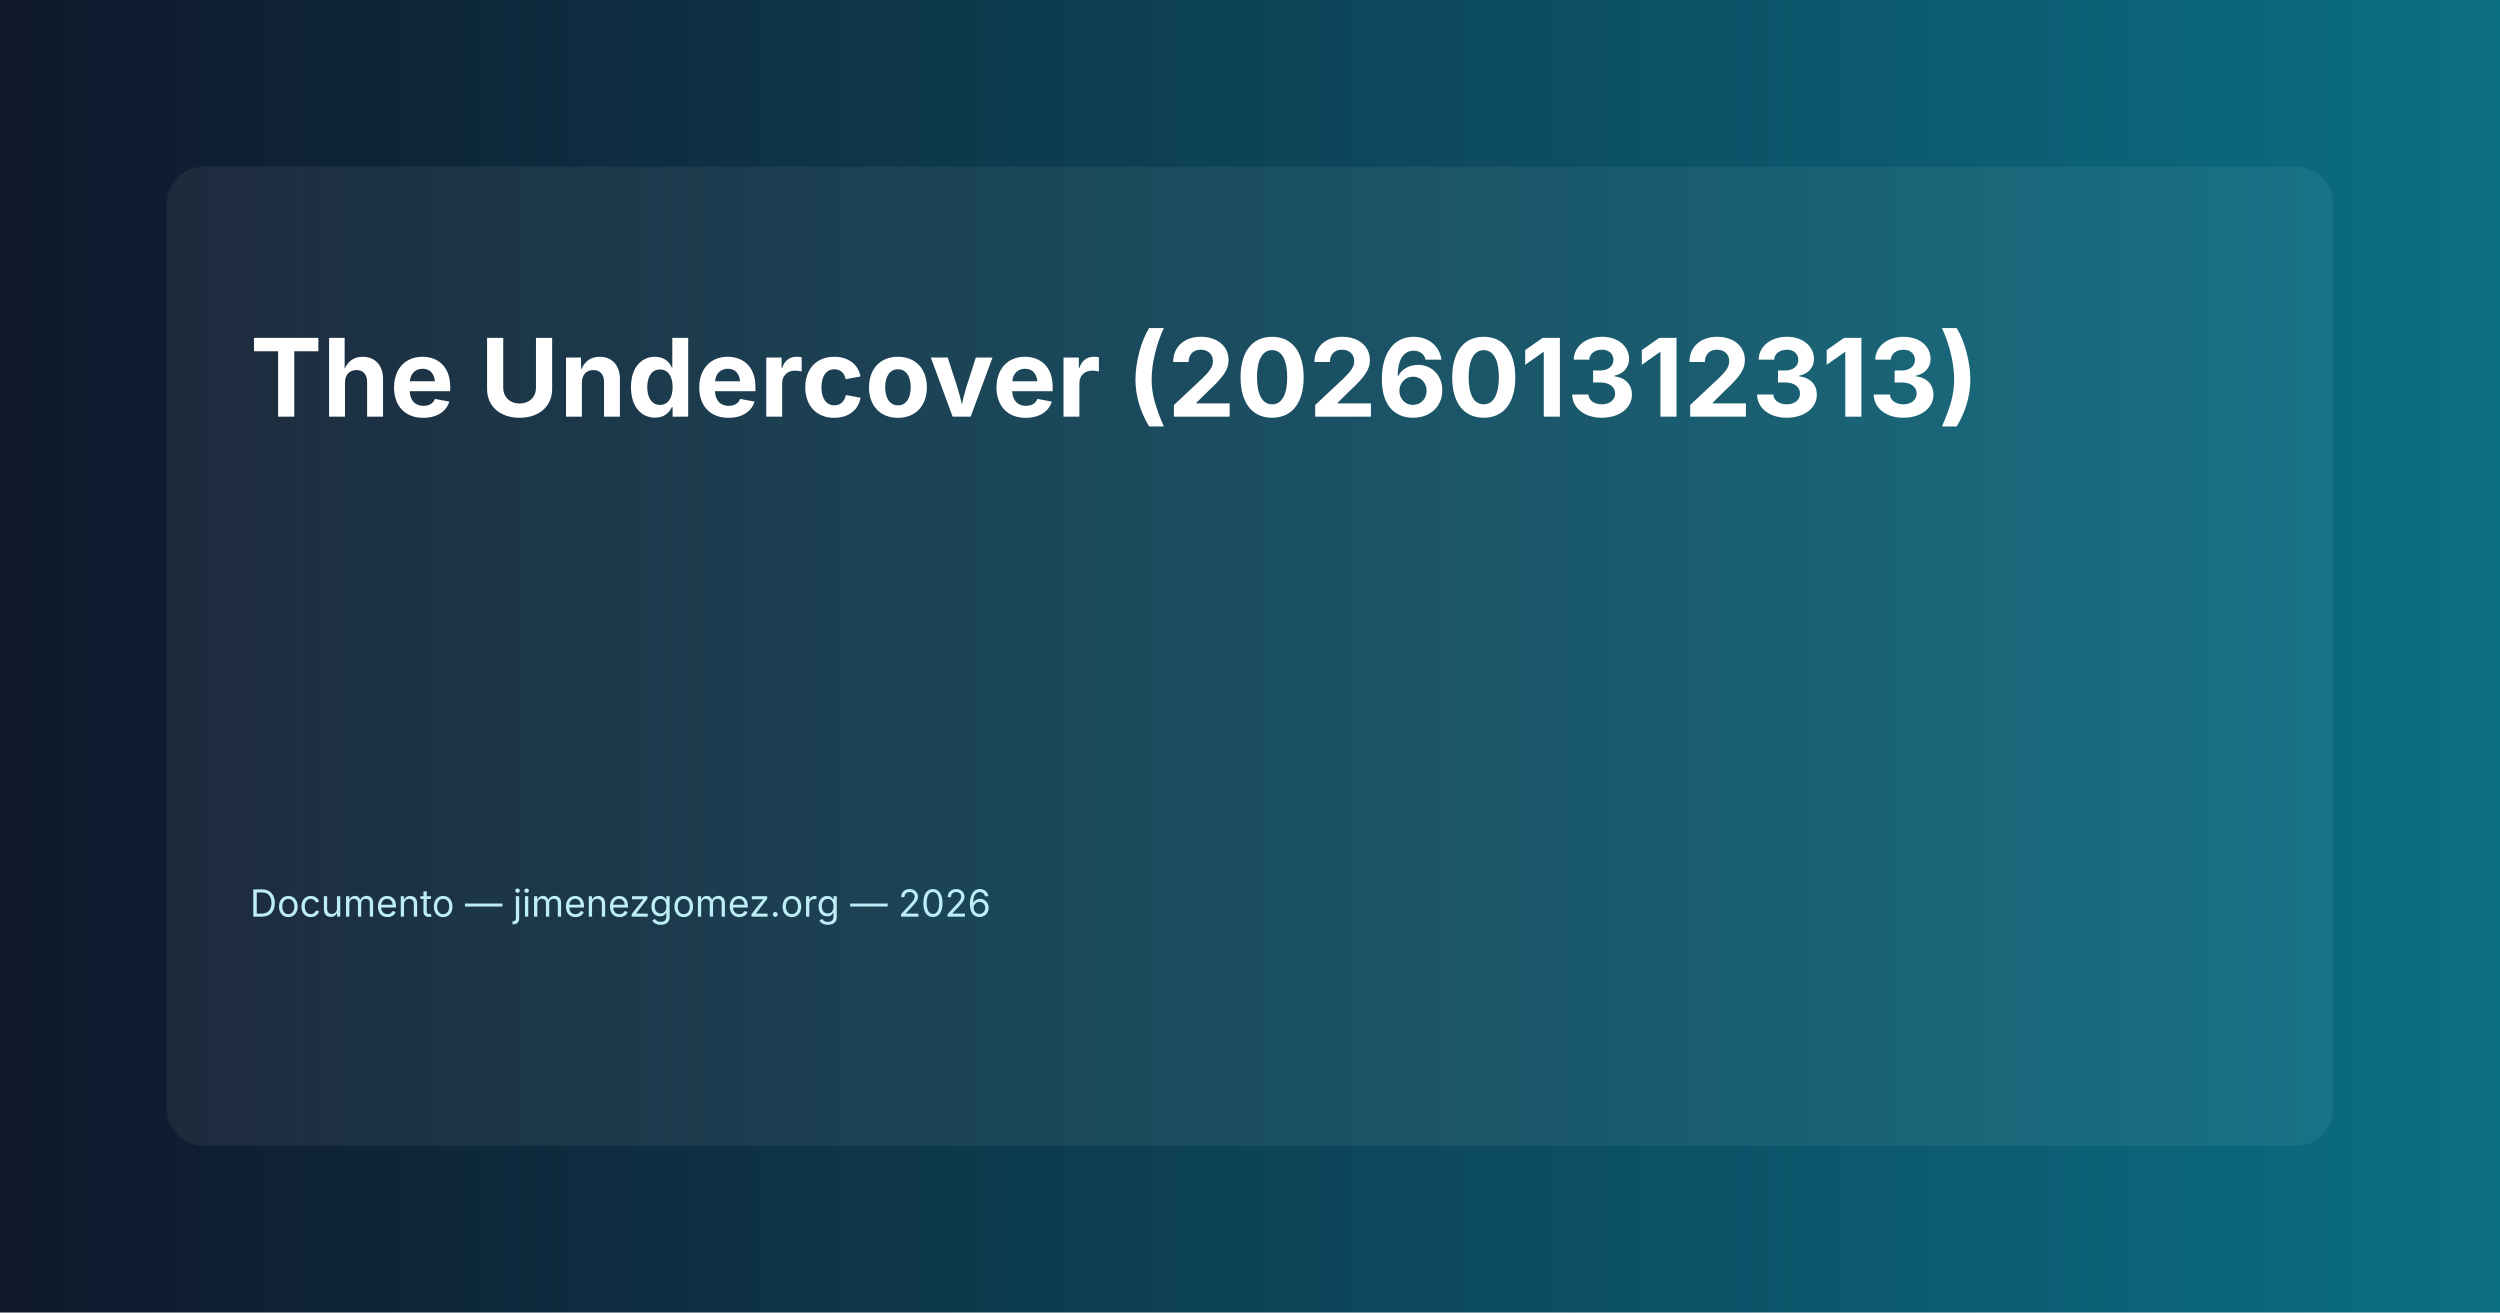
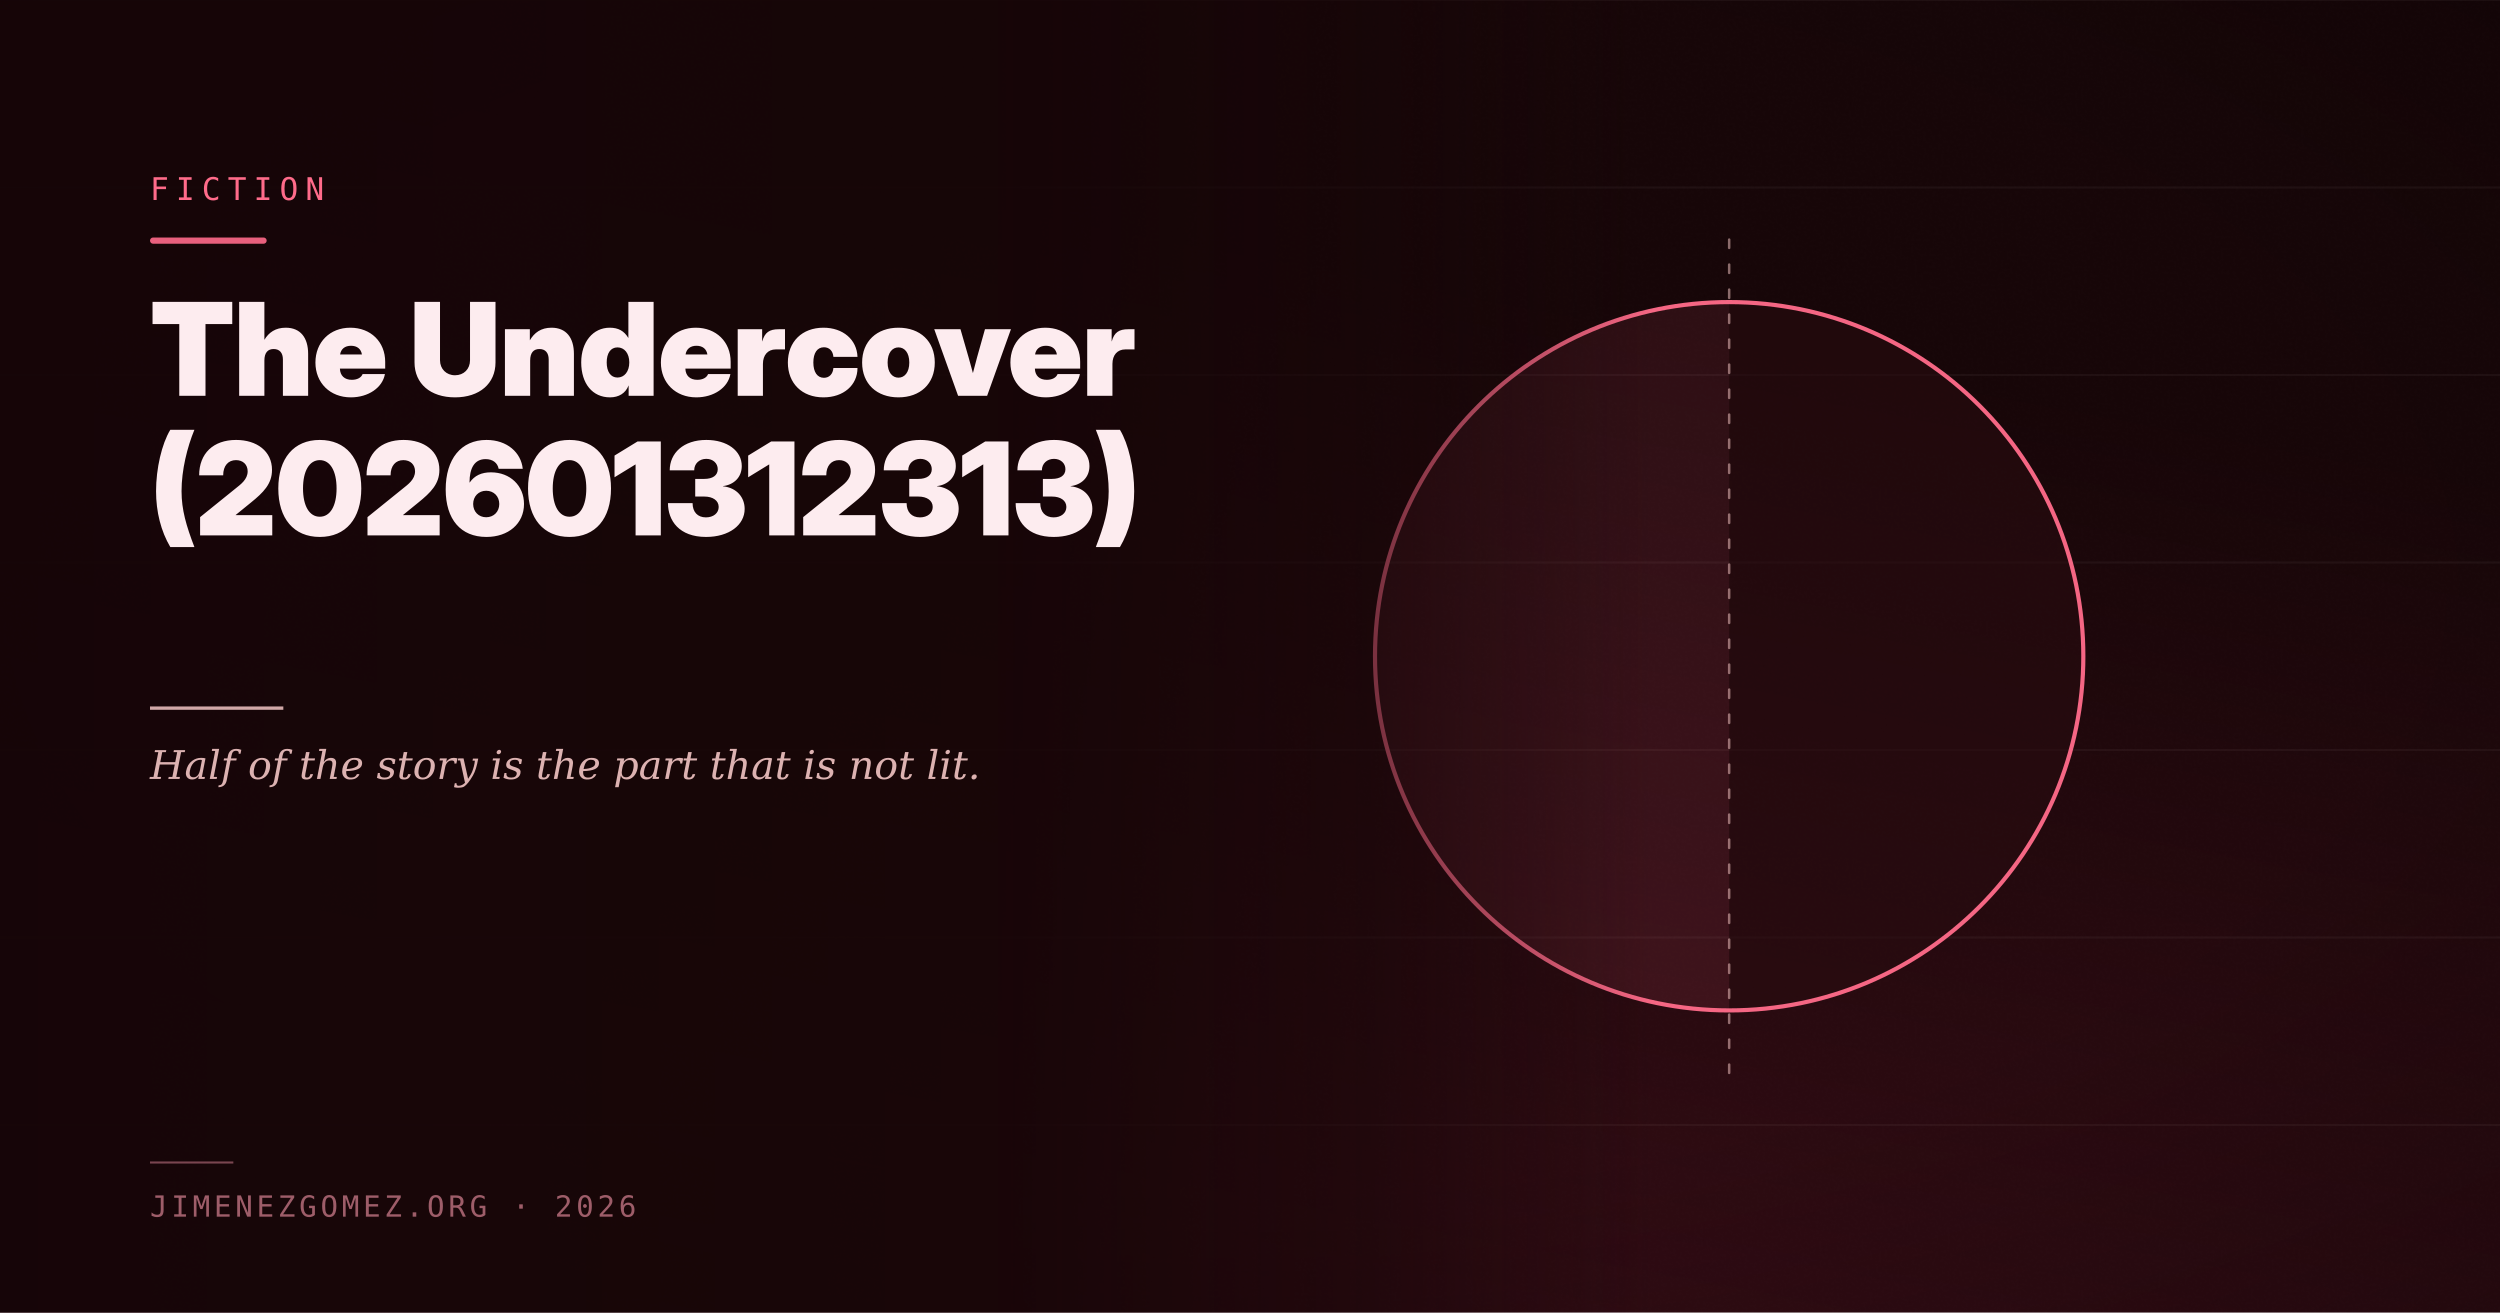
<svg xmlns="http://www.w3.org/2000/svg" width="1200" height="630" viewBox="0 0 1200 630">
  <defs>
-     <linearGradient id="g" x1="0" x2="1">
-       <stop offset="0" stop-color="#0f172a" />
-       <stop offset="1" stop-color="#0b6f84" />
+     <linearGradient id="bg" x1="0" y1="0" x2="-0.34" y2="0.94">
+       <stop offset="0%" stop-color="#160507" />
+       <stop offset="100%" stop-color="#3b0d17" />
+     </linearGradient>
+     <radialGradient id="vig" cx="50%" cy="45%" r="78%">
+       <stop offset="58%" stop-color="#000000" stop-opacity="0" />
+       <stop offset="100%" stop-color="#000000" stop-opacity="0.26" />
+     </radialGradient>
+     <filter id="grain" x="0" y="0" width="100%" height="100%">
+       <feTurbulence type="fractalNoise" baseFrequency="0.7" numOctaves="3" seed="78" result="n" />
+       <feColorMatrix in="n" type="saturate" values="0" />
+       <feComponentTransfer>
+         <feFuncA type="linear" slope="0.5" />
+       </feComponentTransfer>
+     </filter>
+     <linearGradient id="scrim" x1="0" y1="0" x2="1" y2="0">
+       <stop offset="0%" stop-color="#160507" stop-opacity="0.97" />
+       <stop offset="40%" stop-color="#160507" stop-opacity="0.90" />
+       <stop offset="55%" stop-color="#160507" stop-opacity="0.55" />
+       <stop offset="66%" stop-color="#160507" stop-opacity="0" />
    </linearGradient>
  </defs>
-   <rect width="100%" height="100%" fill="url(#g)" />
-   <g transform="translate(80,80)">
-     <rect x="0" y="0" width="1040" height="470" rx="18" fill-opacity="0.06" fill="#ffffff" />
-     <text x="40" y="120" font-family="Inter, Arial, Helvetica, sans-serif" font-size="52" fill="#ffffff" font-weight="700">The Undercover (202601312313)</text>
-     <text x="40" y="190" font-family="Inter, Arial, Helvetica, sans-serif" font-size="28" fill="#e6f7fb" />
-     <text x="40" y="360" font-family="Inter, Arial, Helvetica, sans-serif" font-size="18" fill="#bdeef7">Documento — jimenezgomez.org — 2026</text>
+   <rect width="1200" height="630" fill="url(#bg)" />
+   <rect width="1200" height="630" fill="url(#vig)" />
+   <g opacity="0.045" stroke="#fdecef" stroke-width="1">
+     <line x1="0" y1="0" x2="1200" y2="0" />
+     <line x1="0" y1="90" x2="1200" y2="90" />
+     <line x1="0" y1="180" x2="1200" y2="180" />
+     <line x1="0" y1="270" x2="1200" y2="270" />
+     <line x1="0" y1="360" x2="1200" y2="360" />
+     <line x1="0" y1="450" x2="1200" y2="450" />
+     <line x1="0" y1="540" x2="1200" y2="540" />
  </g>
+   <rect width="1200" height="630" filter="url(#grain)" opacity="0.028" />
+   <g opacity="1">
+     <circle cx="830" cy="315" r="170" fill="#ff6b8a" fill-opacity="0.10" />
+     <path d="M 830 145 A 170 170 0 0 1 830 485 Z" fill="#160507" fill-opacity="0.55" />
+     <circle cx="830" cy="315" r="170" stroke="#ff6b8a" stroke-width="2" stroke-opacity="0.95" fill="none" stroke-linecap="round" stroke-linejoin="round" />
+     <line x1="830" y1="115" x2="830" y2="515" stroke="#ffd0cf" stroke-width="1.2" stroke-opacity="0.5" fill="none" stroke-linecap="round" stroke-linejoin="round" stroke-dasharray="4 8" />
+   </g>
+   <rect width="1200" height="630" fill="url(#scrim)" />
+   <text x="72" y="96" font-family="IBM Plex Mono, DejaVu Sans Mono, monospace" font-size="15" letter-spacing="3.4" fill="#ff6b8a" font-weight="500">FICTION</text>
+   <rect x="72" y="114" width="56" height="3" rx="1.5" fill="#ff6b8a" fill-opacity="0.9" />
+   <text x="72" y="190.0" font-family="Inter Display, Inter, DejaVu Sans, sans-serif" font-size="62" font-weight="900" letter-spacing="-0.5" fill="#fdecef">The Undercover</text>
+   <text x="72" y="257.0" font-family="Inter Display, Inter, DejaVu Sans, sans-serif" font-size="62" font-weight="900" letter-spacing="-0.5" fill="#fdecef">(202601312313)</text>
+   <line x1="72" y1="339.9" x2="136" y2="339.9" stroke="#ffd0cf" stroke-width="1.6" stroke-opacity="0.8" />
+   <text x="72" y="373.9" font-family="EB Garamond, DejaVu Serif, serif" font-size="19" font-style="italic" fill="#ffd0cf" fill-opacity="0.85">Half of the story is the part that is not lit.</text>
+   <line x1="72" y1="558" x2="112" y2="558" stroke="#a5626f" stroke-width="1" stroke-opacity="0.7" />
+   <text x="72" y="584" font-family="IBM Plex Mono, DejaVu Sans Mono, monospace" font-size="14" letter-spacing="1.8" fill="#a5626f" fill-opacity="0.95">JIMENEZGOMEZ.ORG · 2026</text>
</svg>
